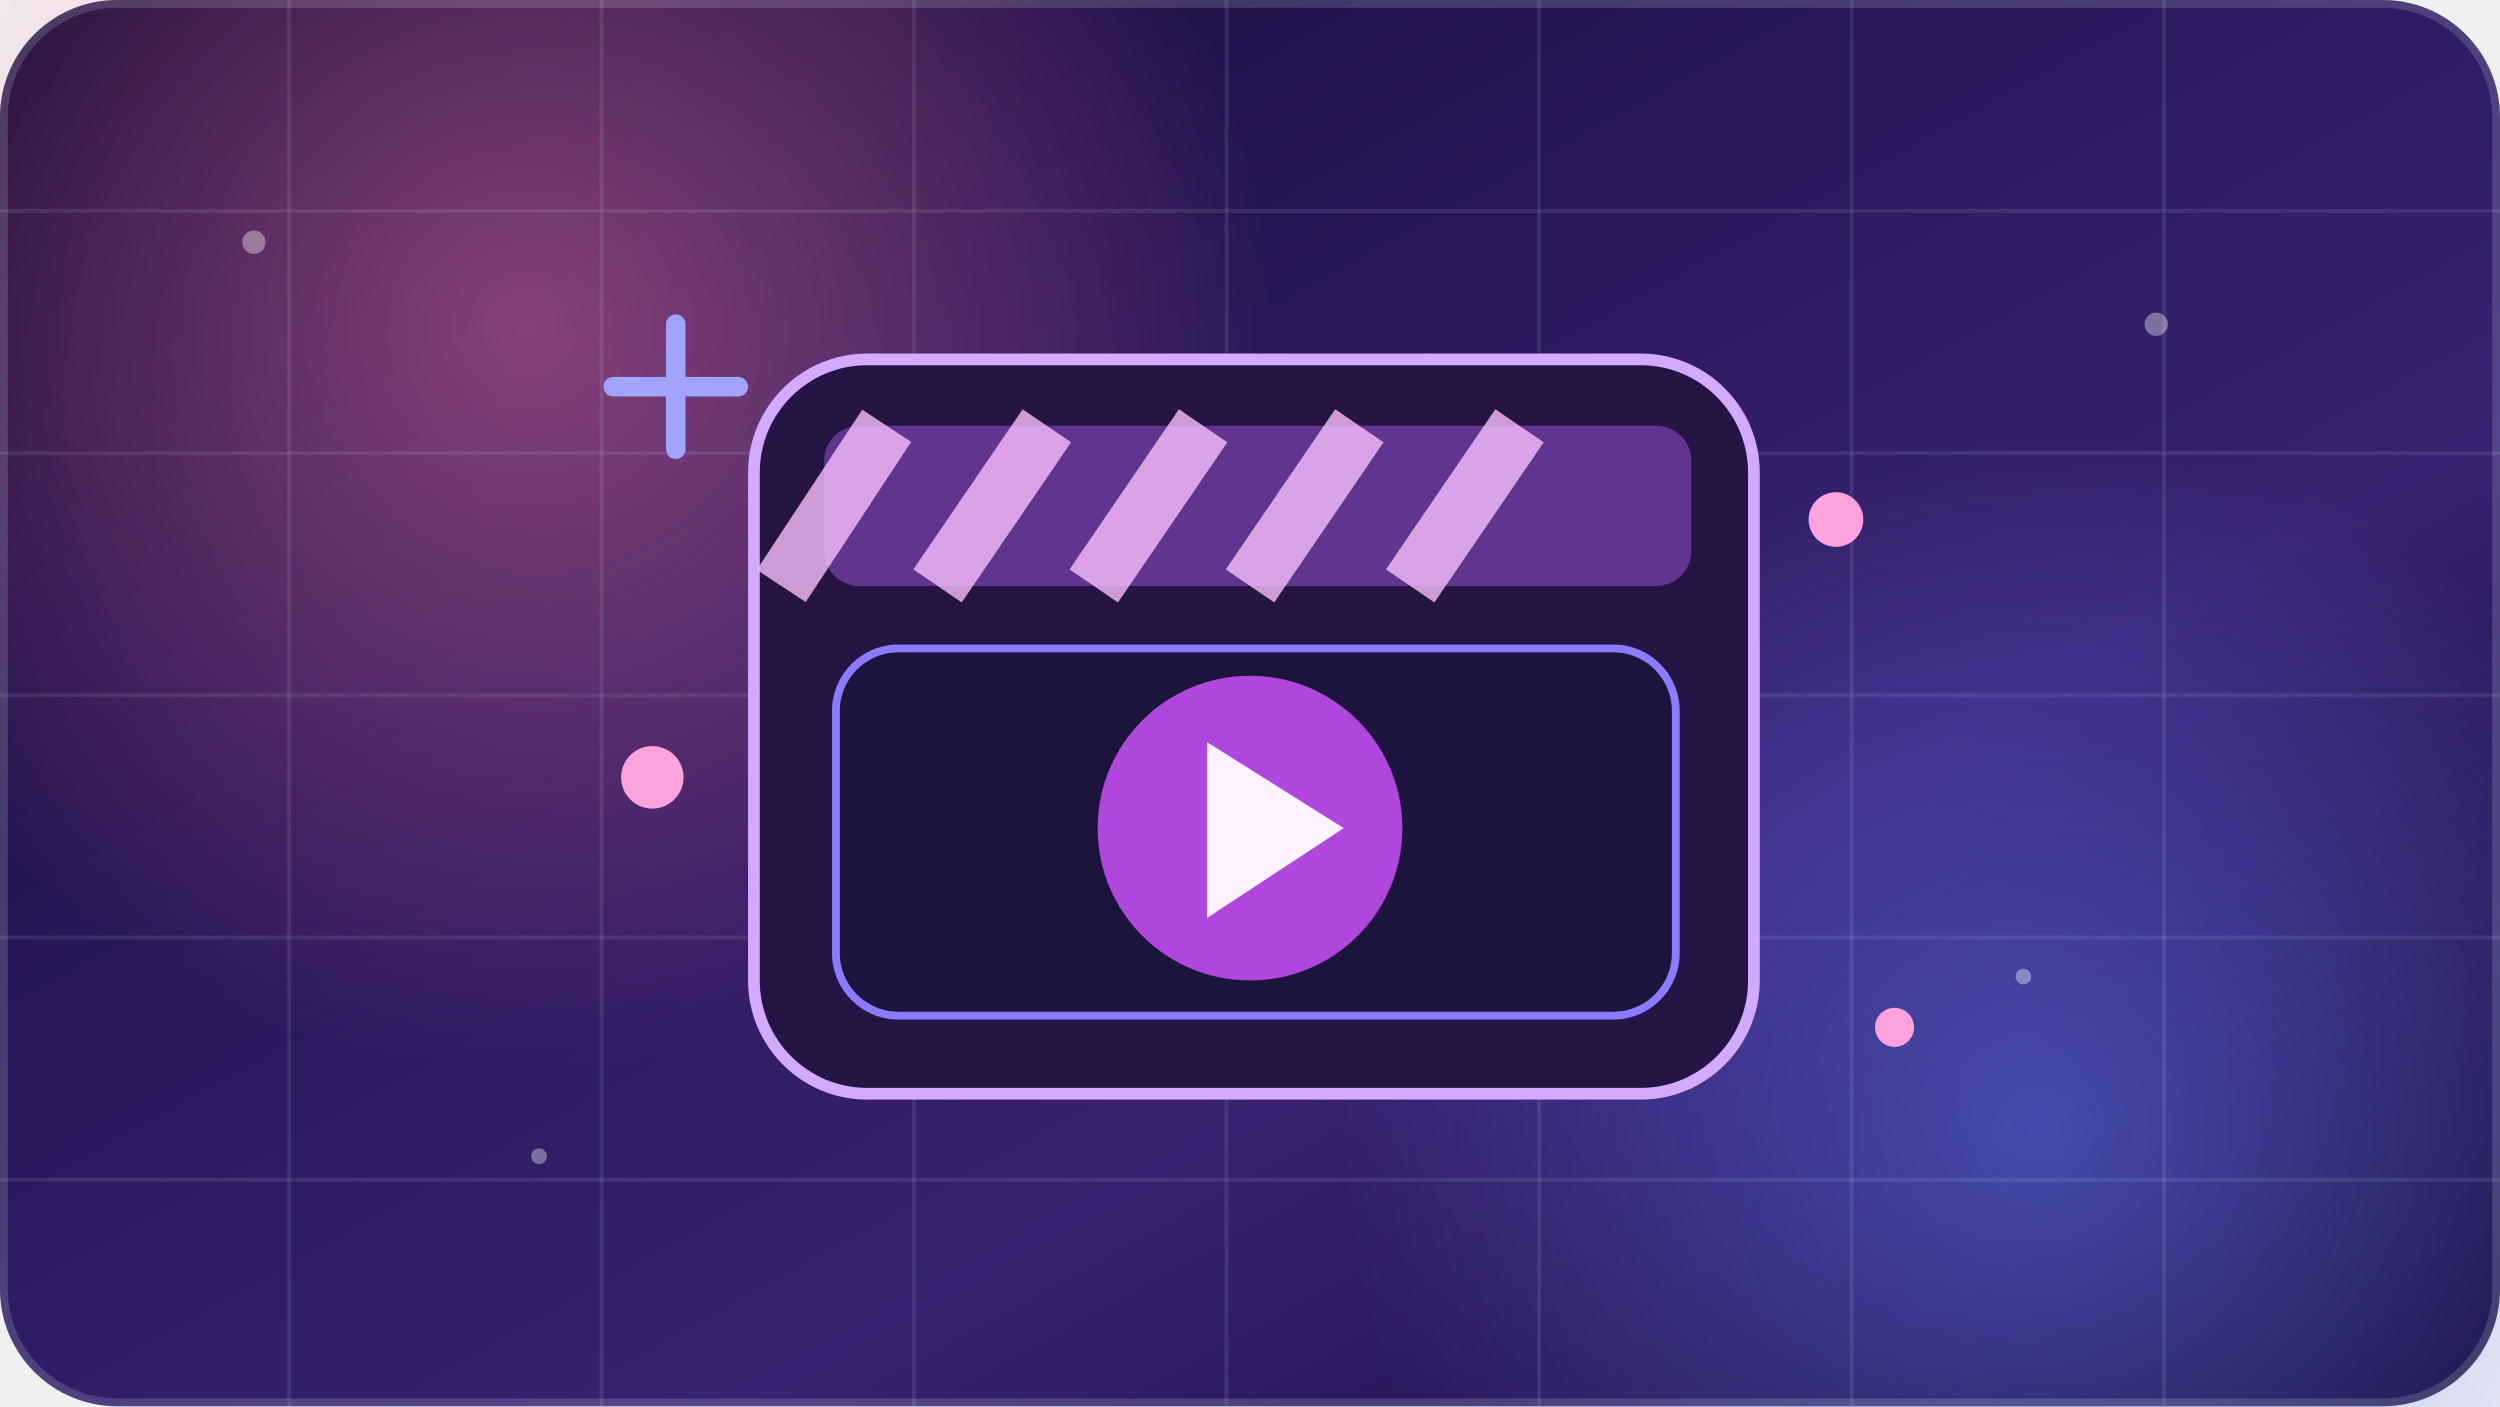
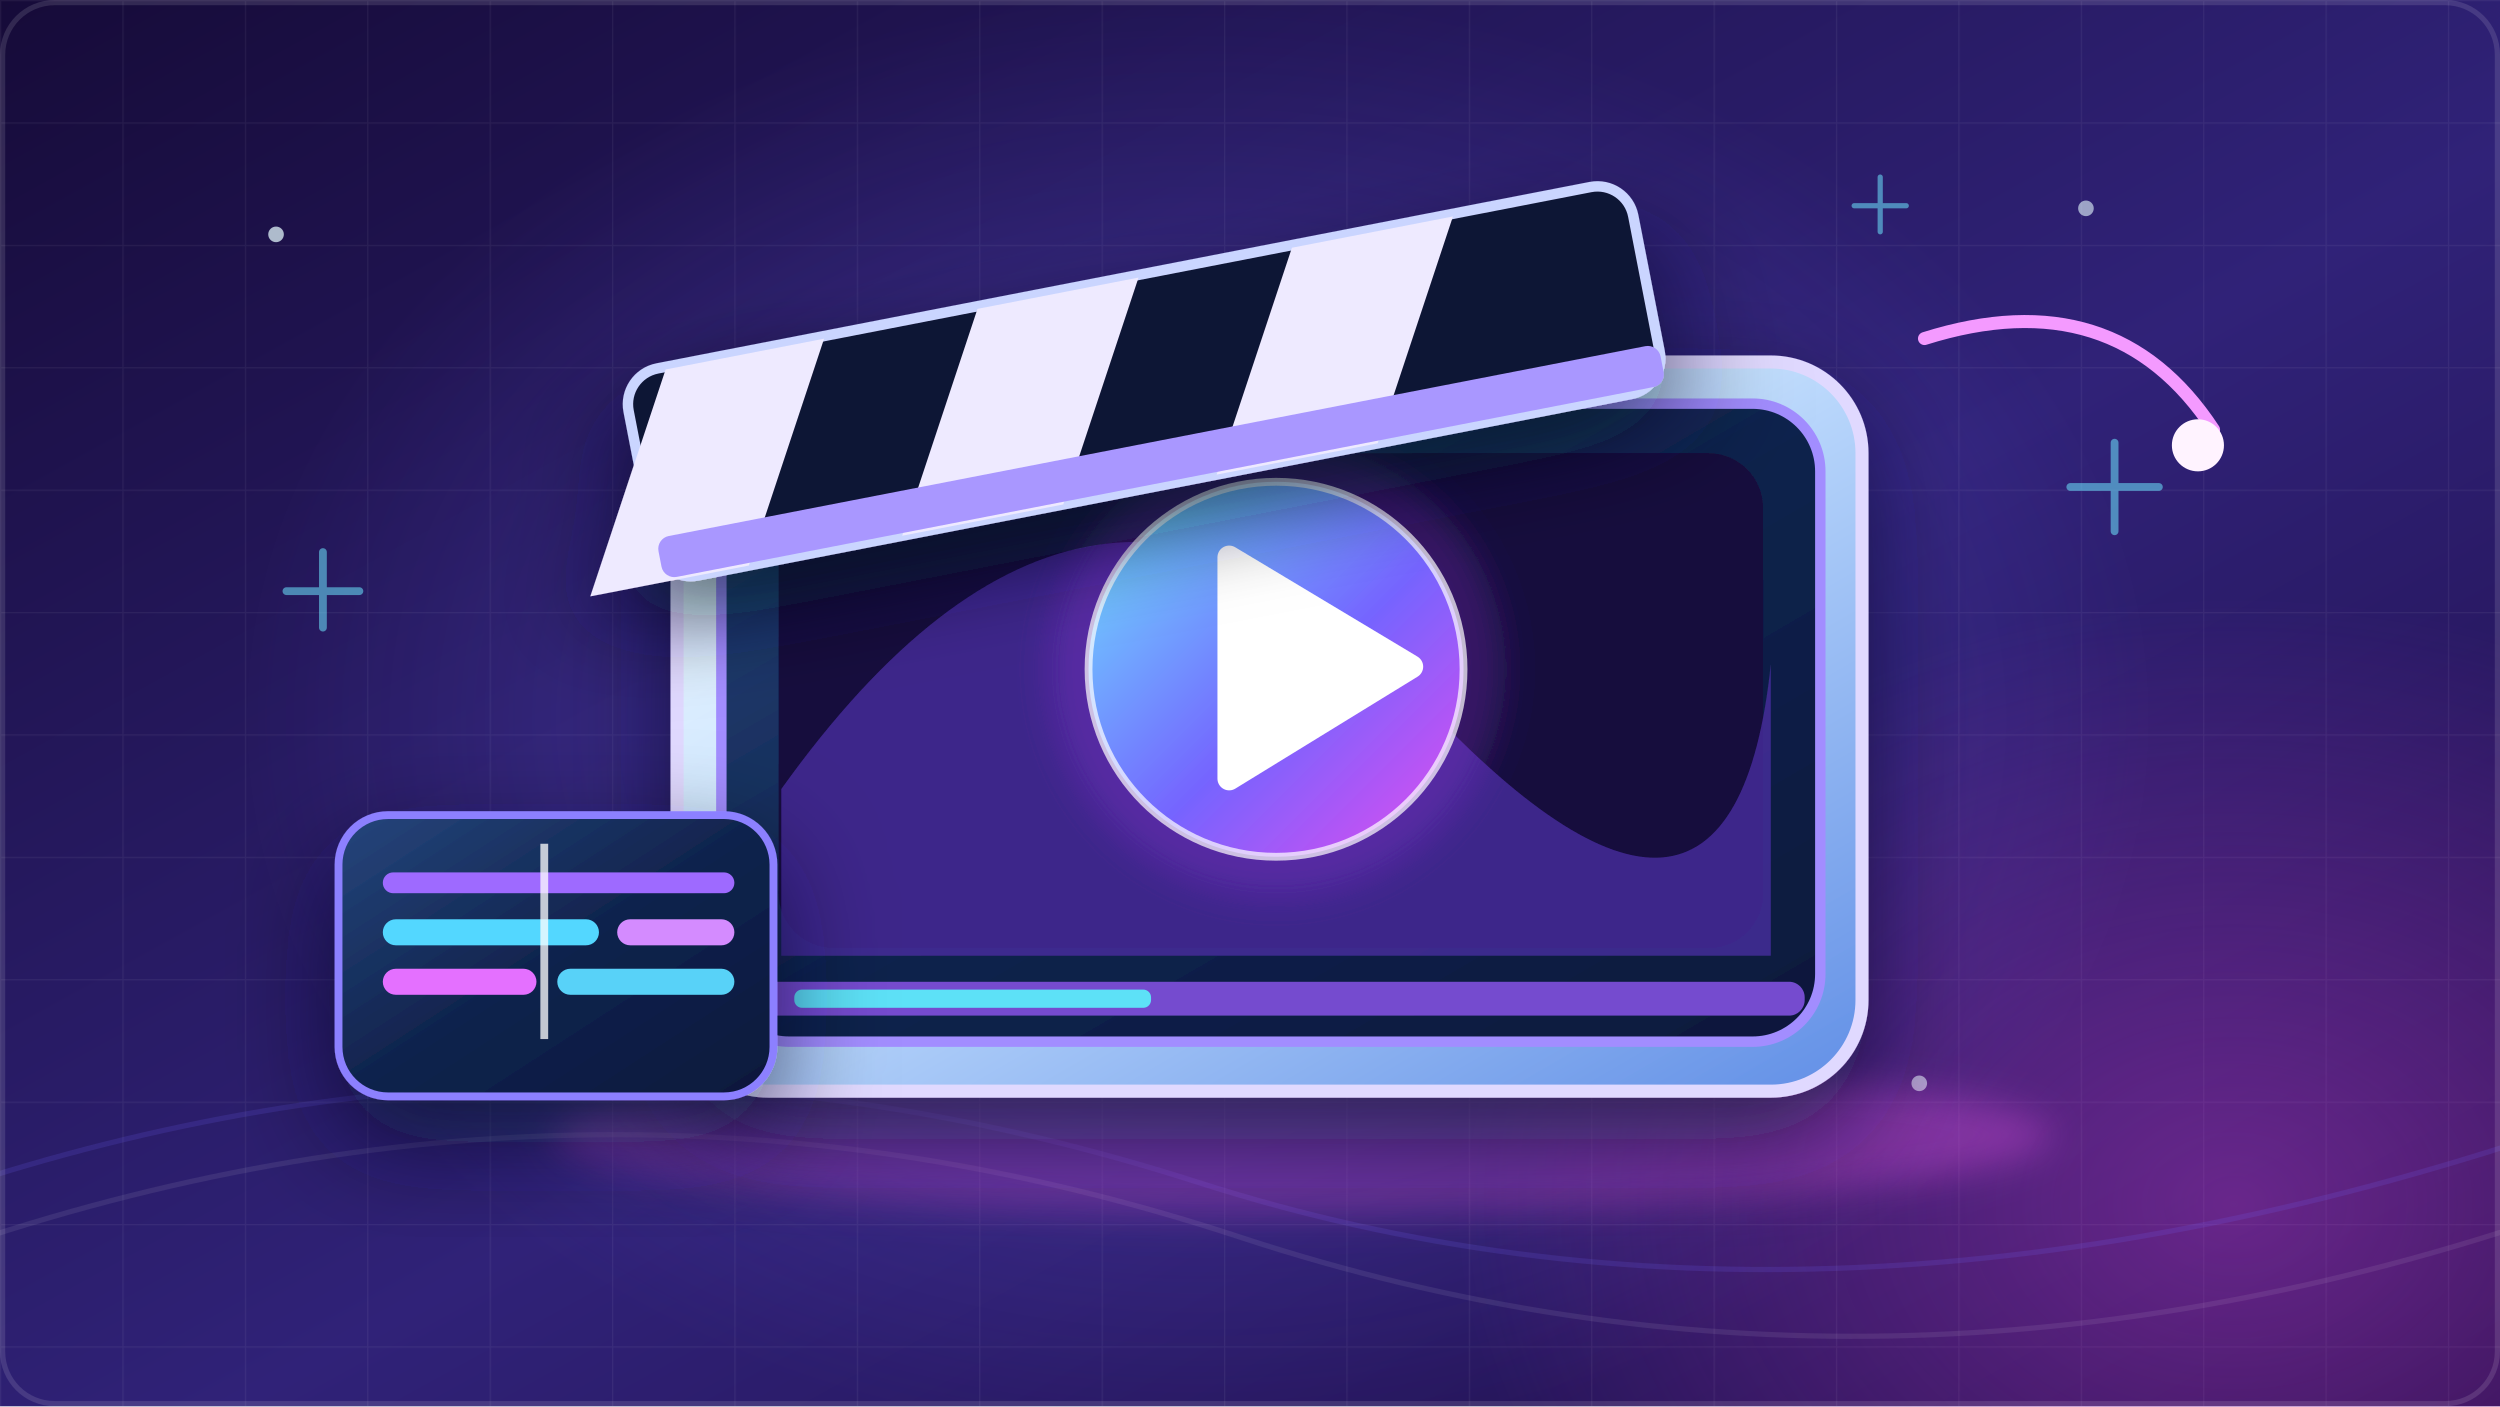
- <svg xmlns="http://www.w3.org/2000/svg" width="640" height="360" viewBox="0 0 640 360" role="img">
+ <svg xmlns="http://www.w3.org/2000/svg" viewBox="0 0 960 540" width="960" height="540" role="img">
  <defs>
    <linearGradient id="bg" x1="0" y1="0" x2="1" y2="1">
-       <stop stop-color="#160b36" />
-       <stop offset=".65" stop-color="#392273" />
-       <stop offset="1" stop-color="#160b36" />
+       <stop stop-color="#160b39" />
+       <stop offset=".55" stop-color="#302278" />
+       <stop offset="1" stop-color="#1e0c45" />
    </linearGradient>
-     <radialGradient id="light">
-       <stop stop-color="#fd77b2" stop-opacity=".46" />
-       <stop offset="1" stop-color="#fd77b2" stop-opacity="0" />
+     <radialGradient id="halo">
+       <stop stop-color="#7465ff" stop-opacity=".53" />
+       <stop offset=".55" stop-color="#7465ff" stop-opacity=".18" />
+       <stop offset="1" stop-color="#7465ff" stop-opacity="0" />
    </radialGradient>
-     <radialGradient id="flare">
-       <stop stop-color="#637dff" stop-opacity=".5" />
-       <stop offset="1" stop-color="#637dff" stop-opacity="0" />
+     <radialGradient id="halo2">
+       <stop stop-color="#e34aee" stop-opacity=".36" />
+       <stop offset="1" stop-color="#e34aee" stop-opacity="0" />
    </radialGradient>
-     <filter id="glow">
-       <feGaussianBlur stdDeviation="1.1" />
+     <linearGradient id="glass" x1="0" y1="0" x2=".95" y2="1">
+       <stop stop-color="#f8fdff" />
+       <stop offset=".42" stop-color="#c8e3ff" />
+       <stop offset="1" stop-color="#6592e7" />
+     </linearGradient>
+     <linearGradient id="panel" x1="0" y1="0" x2="1" y2="1">
+       <stop stop-color="#26467d" />
+       <stop offset=".5" stop-color="#10234d" />
+       <stop offset="1" stop-color="#0b183c" />
+     </linearGradient>
+     <linearGradient id="neon" x1="0" y1="0" x2="1" y2="1">
+       <stop stop-color="#6de8ff" />
+       <stop offset=".55" stop-color="#7465ff" />
+       <stop offset="1" stop-color="#e34aee" />
+     </linearGradient>
+     <linearGradient id="high" x1="0" y1="0" x2="1" y2="1">
+       <stop stop-color="#fff" stop-opacity=".85" />
+       <stop offset="1" stop-color="#fff" stop-opacity="0" />
+     </linearGradient>
+     <filter id="shadow" x="-50%" y="-50%" width="200%" height="200%">
+       <feDropShadow dx="0" dy="16" stdDeviation="20" flood-color="#010b25" flood-opacity=".62" />
    </filter>
+     <filter id="smallGlow" x="-100%" y="-100%" width="300%" height="300%">
+       <feGaussianBlur stdDeviation="7" />
+     </filter>
+     <pattern id="grid" width="47" height="47" patternUnits="userSpaceOnUse">
+       <path d="M47 0H0V47" fill="none" stroke="#fff" stroke-opacity=".055" stroke-width="1" />
+     </pattern>
  </defs>
-   <rect width="640" height="360" rx="30" fill="url(#bg)" />
-   <circle cx="135" cy="84" r="190" fill="url(#light)" />
-   <circle cx="522" cy="290" r="180" fill="url(#flare)" />
-   <g stroke="#e5ffff" stroke-opacity=".09" fill="none">
-     <path d="M0 54h640M0 116h640M0 178h640M0 240h640M0 302h640" />
-     <path d="M74 0v360M154 0v360M234 0v360M314 0v360M394 0v360M474 0v360M554 0v360" />
+   <rect width="960" height="540" fill="url(#bg)" />
+   <rect width="960" height="540" fill="url(#grid)" />
+   <ellipse cx="460" cy="276" rx="365" ry="280" fill="url(#halo)" />
+   <ellipse cx="858" cy="463" rx="300" ry="235" fill="url(#halo2)" />
+   <path d="M-20 457Q220 377 460 454T990 431" fill="none" stroke="#7465ff" stroke-opacity=".16" stroke-width="2" />
+   <path d="M-20 480Q230 394 476 475T985 465" fill="none" stroke="#fff" stroke-opacity=".08" stroke-width="2" />
+   <g fill="#e6fcff">
+     <circle cx="106" cy="90" r="3" opacity=".72" />
+     <circle cx="801" cy="80" r="3" opacity=".6" />
+     <circle cx="737" cy="416" r="3" opacity=".6" />
+     <circle cx="165" cy="392" r="3" opacity=".5" />
  </g>
-   <g fill="#fff" opacity=".37">
-     <circle cx="65" cy="62" r="3" />
-     <circle cx="552" cy="83" r="3" />
-     <circle cx="518" cy="250" r="2" />
-     <circle cx="138" cy="296" r="2" />
+   <g fill="none" stroke="#6de8ff" stroke-opacity=".54" stroke-linecap="round">
+     <path d="M124 212v29m-14-14h28" stroke-width="3" />
+     <path d="M812 170v34m-17-17h34" stroke-width="3" />
+     <path d="M722 68v21m-10-10h20" stroke-width="2" />
  </g>
-   <rect x="193" y="92" width="256" height="188" rx="29" fill="#241544" stroke="#d2aaff" stroke-width="3" />
-   <rect x="211" y="109" width="222" height="41" rx="9" fill="#61358f" />
-   <path d="M227 109l-27 41m68-41-28 41m68-41-28 41m68-41-28 41m69-41-28 41" stroke="#f9bdfd" stroke-width="15" opacity=".8" />
-   <rect x="214" y="166" width="215" height="94" rx="16" fill="#1d143e" stroke="#8b7cff" stroke-width="2" />
-   <circle cx="320" cy="212" r="39" fill="#b047dd" />
-   <path d="M309 190v45l35-23z" fill="#fff2ff" />
-   <g fill="#fca3de">
-     <circle cx="167" cy="199" r="8" />
-     <circle cx="470" cy="133" r="7" />
-     <circle cx="485" cy="263" r="5" />
+   <rect width="958" height="538" x="1" y="1" rx="20" fill="none" stroke="#fff" stroke-opacity=".12" stroke-width="2" />
+   <ellipse cx="500" cy="436" rx="288" ry="30" fill="#fd5bfa" opacity=".28" filter="url(#smallGlow)" />
+   <g filter="url(#shadow)">
+     <rect x="260" y="139" width="455" height="280" rx="35" fill="url(#glass)" stroke="#e0d9ff" stroke-width="5" />
+     <rect x="277" y="155" width="422" height="245" rx="26" fill="url(#panel)" stroke="#a28dff" stroke-width="4" />
+     <rect x="299" y="174" width="378" height="190" rx="21" fill="#150d3d" />
+     <path d="M300 303Q421 134 543 266T680 255V367H300z" fill="#4b2da4" opacity=".75" />
+     <circle cx="490" cy="257" r="87" fill="#b03dfa" opacity=".22" filter="url(#smallGlow)" />
+     <circle cx="490" cy="257" r="72" fill="url(#neon)" stroke="#fff" stroke-opacity=".7" stroke-width="3" />
+     <path d="M472 214L542 256L472 299z" fill="#fff" stroke="#fff" stroke-width="9" stroke-linejoin="round" />
+     <rect x="279" y="377" width="414" height="13" rx="6" fill="#744ccf" />
+     <rect x="305" y="380" width="137" height="7" rx="3" fill="#5de1f7" />
  </g>
-   <path d="M173 83v32m-16-16h32" stroke="#a2a3ff" stroke-width="5" stroke-linecap="round" />
-   <rect x="1" y="1" width="638" height="358" rx="29" fill="none" stroke="#e7fdff" stroke-opacity=".16" stroke-width="2" />
+   <g filter="url(#shadow)" transform="rotate(-11 455 151)">
+     <rect x="244" y="103" width="393" height="81" rx="14" fill="#111635" stroke="#cad5ff" stroke-width="4" />
+     <path d="M261 104h62l-45 80h-62zm122 0h63l-45 80h-63zm123 0h63l-45 80h-63z" fill="#eeeaff" />
+     <rect x="245" y="167" width="392" height="16" rx="5" fill="#a997ff" />
+   </g>
+   <g filter="url(#shadow)">
+     <rect x="130" y="313" width="167" height="108" rx="19" fill="url(#panel)" stroke="#8c80ff" stroke-width="3" />
+     <rect x="147" y="335" width="135" height="8" rx="4" fill="#9e6bff" />
+     <rect x="147" y="353" width="83" height="10" rx="5" fill="#52d7ff" />
+     <rect x="237" y="353" width="45" height="10" rx="5" fill="#d48bff" />
+     <rect x="147" y="372" width="59" height="10" rx="5" fill="#e46fff" />
+     <rect x="214" y="372" width="68" height="10" rx="5" fill="#58d2f8" />
+     <path d="M209 324v75" stroke="#fff" stroke-width="3" stroke-opacity=".75" />
+   </g>
+   <path d="M739 130q73-23 111 35" fill="none" stroke="#f49aff" stroke-width="5" stroke-linecap="round" />
+   <circle cx="844" cy="171" r="10" fill="#fff3ff" />
</svg>
